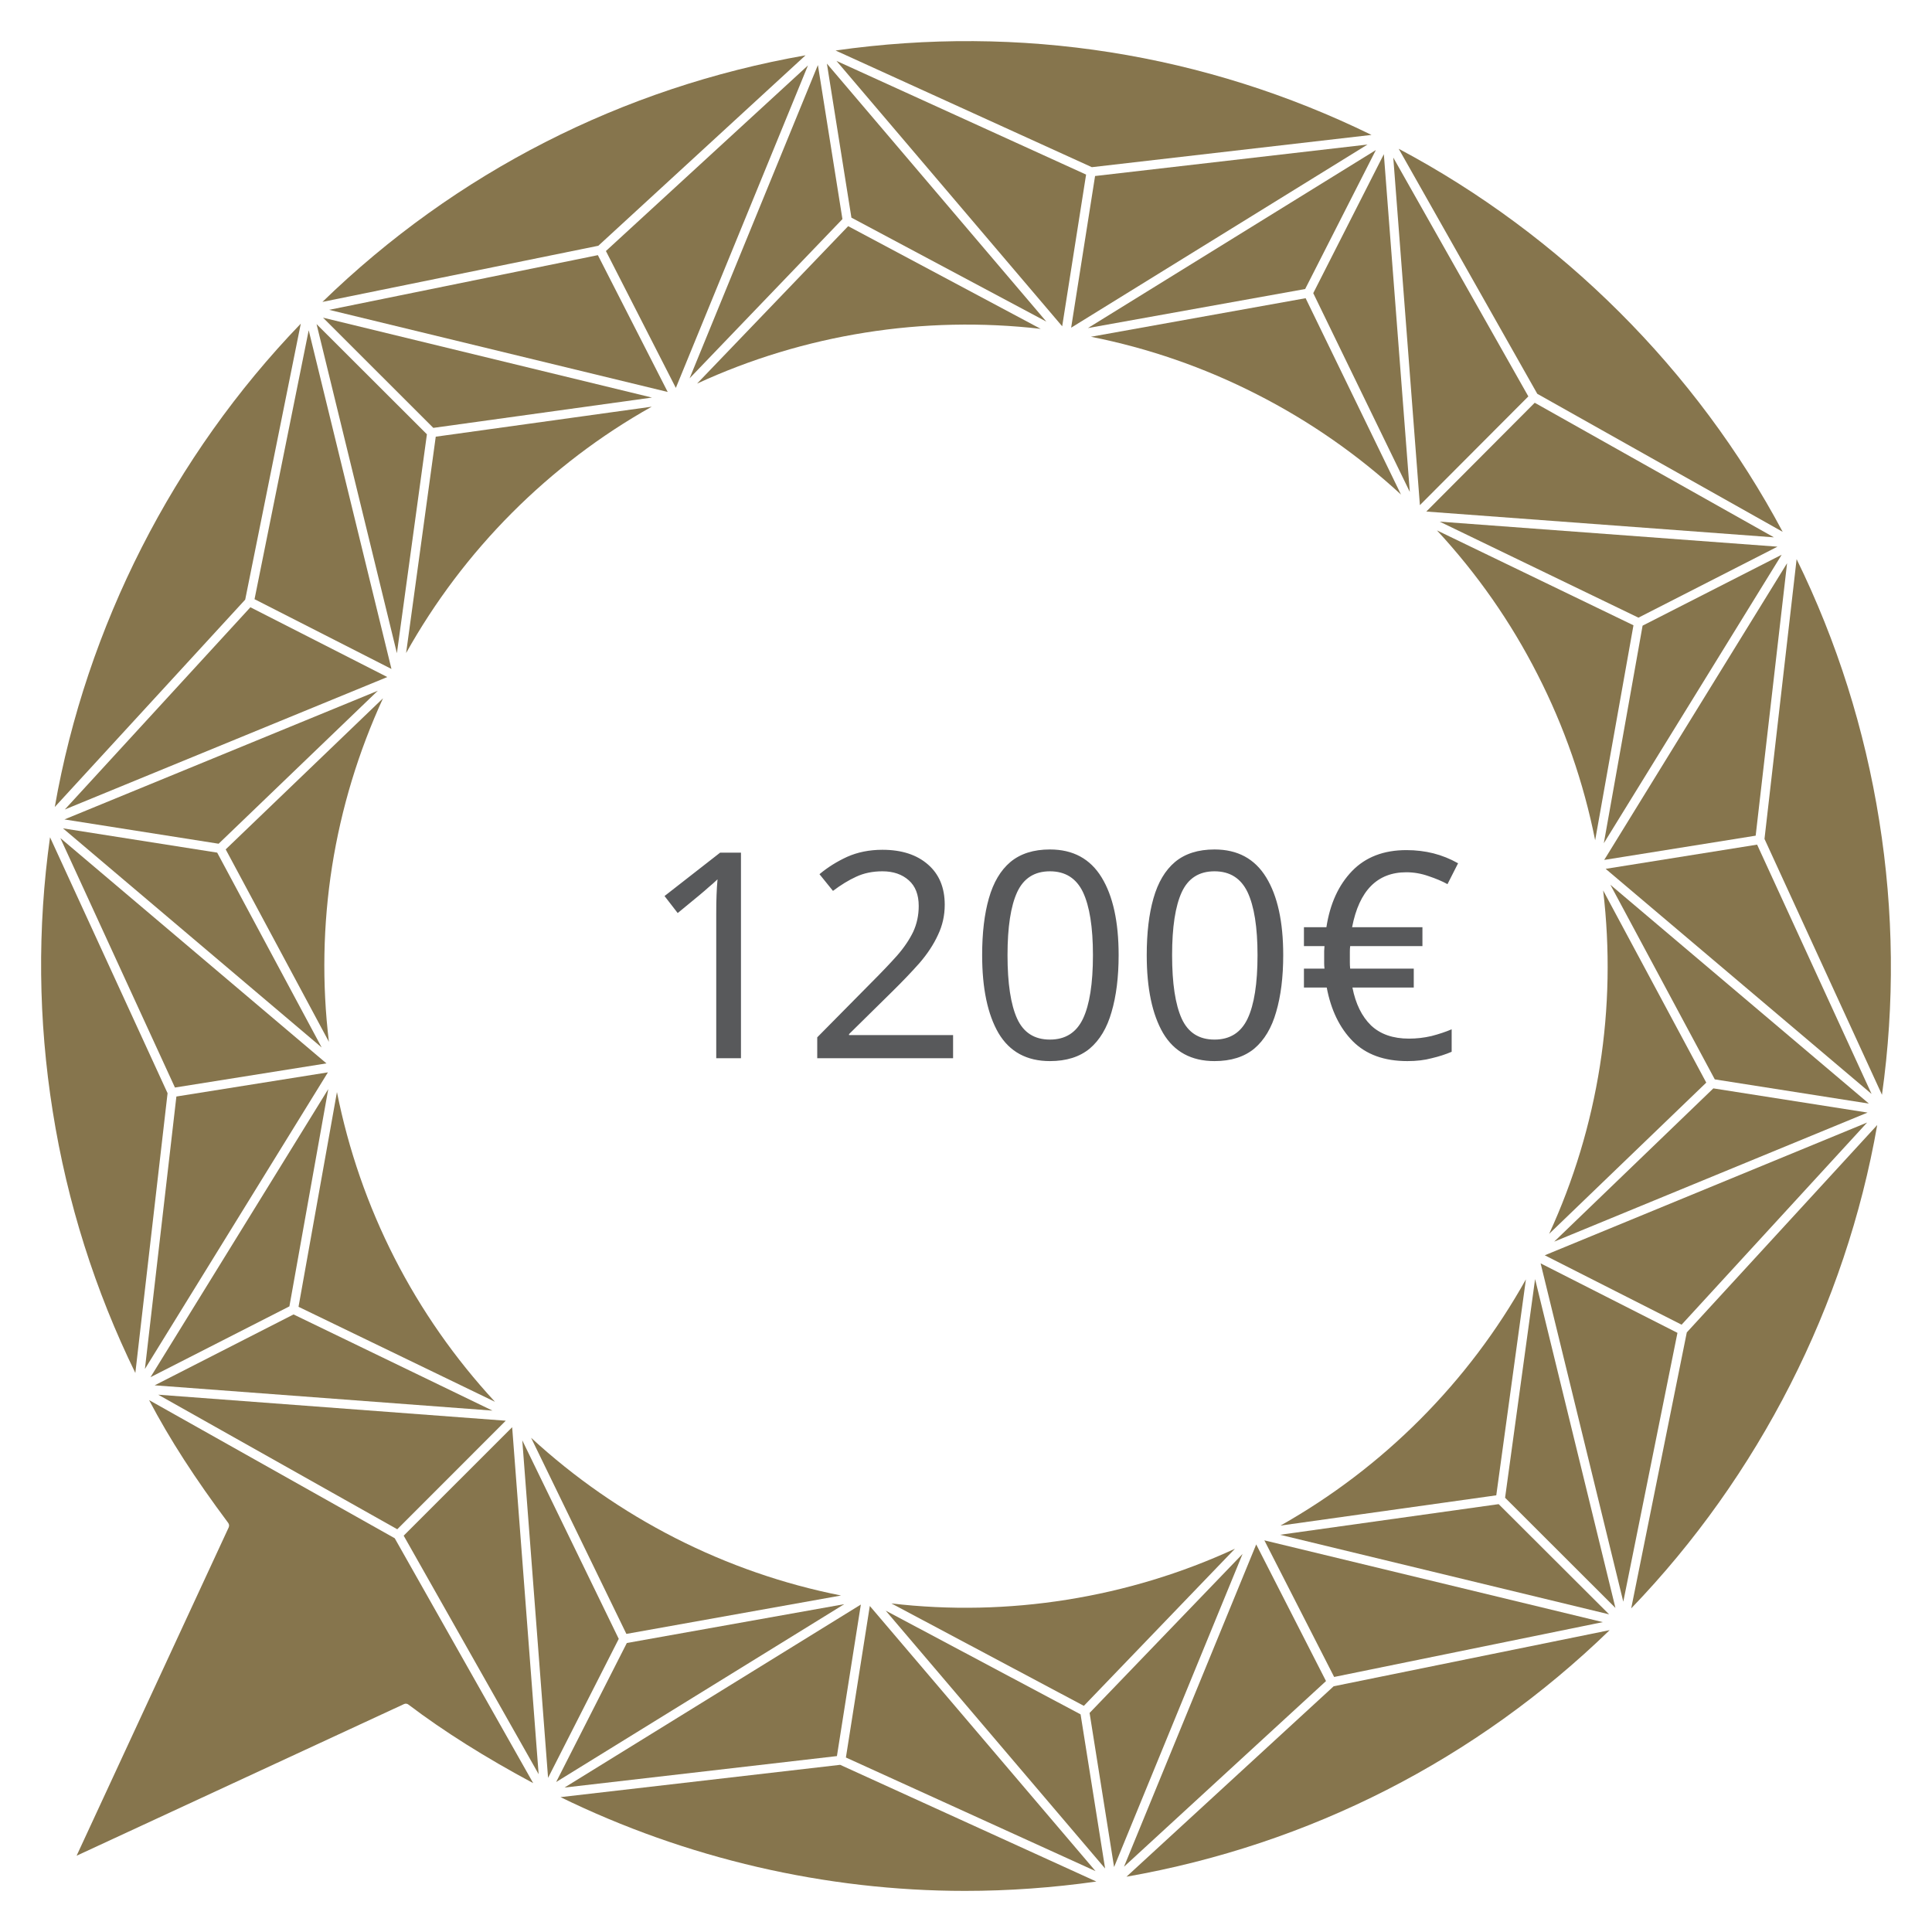
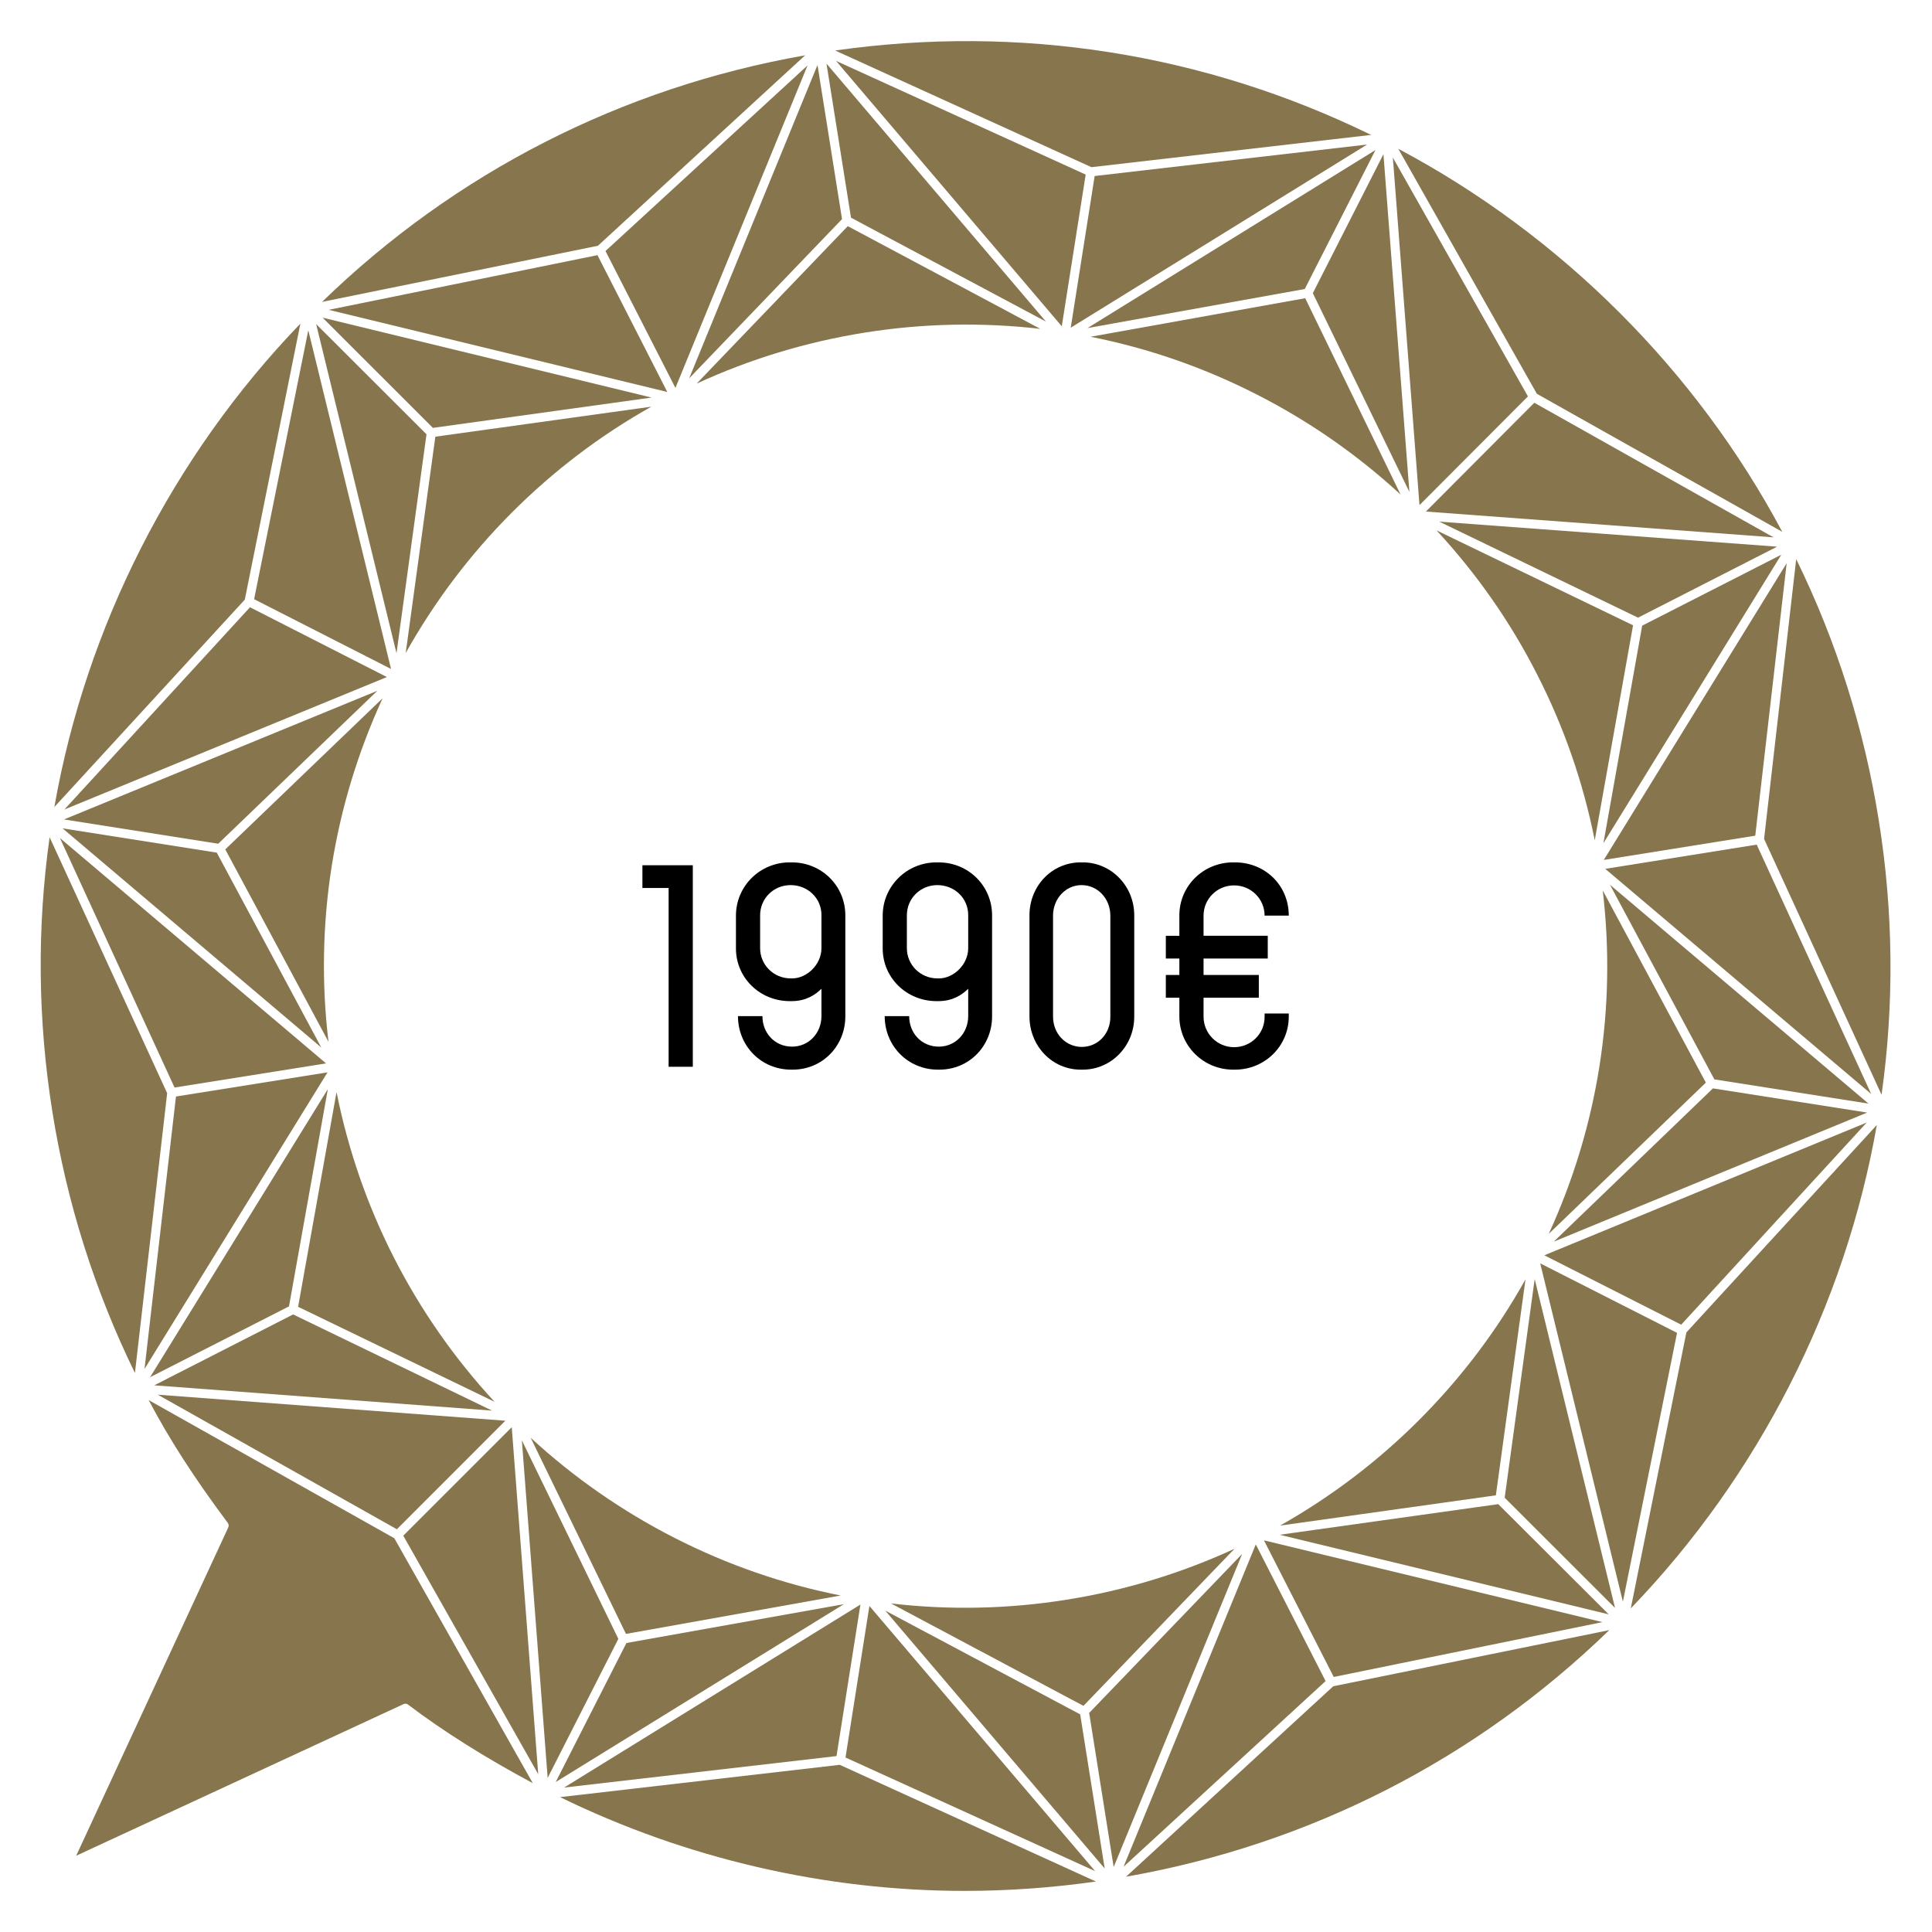
<svg xmlns="http://www.w3.org/2000/svg" version="1.1" id="Layer_1" x="0px" y="0px" width="94px" height="94px" viewBox="0 0 94 94" enable-background="new 0 0 94 94" xml:space="preserve">
  <g>
    <g>
-       <path fill="#86754D" d="M24.082,68.203l-9.546-4.616l-0.011-0.008l1.869-10.445c0.562,2.815,1.501,5.524,2.8,8.071    C20.497,63.754,22.137,66.1,24.082,68.203" />
-       <polygon fill="#86754D" points="24.919,69.44 26.207,86.322 19.641,74.717   " />
-       <path fill="#86754D" d="M30.476,79.496l-4.636-9.542c2.103,1.938,4.459,3.575,7.014,4.878c2.558,1.302,5.267,2.243,8.067,2.796    l-10.442,1.868H30.476z" />
-       <polygon fill="#86754D" points="25.411,70.078 30.105,79.738 26.666,86.501   " />
-       <polygon fill="#86754D" points="41.076,78.05 27.059,86.703 30.498,79.939   " />
-       <polygon fill="#86754D" points="41.884,78.068 40.728,85.39 40.72,85.441 27.466,86.972   " />
-       <path fill="#86754D" d="M53.342,91.545c-2.118,0.3-4.265,0.455-6.39,0.455c-6.78,0-13.566-1.575-19.681-4.562l13.606-1.572    L53.342,91.545z" />
-       <polygon fill="#86754D" points="42.32,78.137 53.302,91.038 41.157,85.51   " />
-       <polygon fill="#86754D" points="53.768,90.91 43.094,78.365 52.575,83.411   " />
-       <path fill="#86754D" d="M51.911,77.833c2.837-0.451,5.583-1.285,8.174-2.48l-7.351,7.644l-9.363-4.983    C46.204,78.347,49.084,78.285,51.911,77.833" />
-       <polygon fill="#86754D" points="60.456,75.606 54.205,90.84 53.013,83.342   " />
-       <polygon fill="#86754D" points="64.515,81.79 64.515,81.792 54.693,90.818 54.689,90.818 61.12,75.143   " />
-       <path fill="#86754D" d="M54.807,91.31l10.083-9.267h0.004l13.423-2.73C71.83,85.606,63.729,89.743,54.807,91.31" />
-       <polygon fill="#86754D" points="77.982,78.923 64.912,81.591 61.517,74.945   " />
-       <polygon fill="#86754D" points="78.29,78.545 62.28,74.673 72.916,73.183   " />
-       <path fill="#86754D" d="M74.242,62.246l-1.442,10.508l-10.498,1.472c2.485-1.402,4.769-3.135,6.791-5.164    C71.118,67.032,72.846,64.745,74.242,62.246" />
-       <polygon fill="#86754D" points="74.689,62.231 78.598,78.233 73.229,72.871   " />
-       <polygon fill="#86754D" points="81.615,64.849 78.98,77.929 74.958,61.468   " />
-       <polygon fill="#86754D" points="90.843,54.616 81.817,64.452 75.159,61.075   " />
-       <path fill="#86754D" d="M82.07,64.827l9.265-10.09c-1.535,8.776-5.76,17.074-11.97,23.518L82.07,64.827z" />
-       <polygon fill="#86754D" points="90.865,54.132 75.618,60.411 83.362,52.954   " />
-       <path fill="#86754D" d="M78,43.323l5.017,9.351l-0.007,0.007l-7.638,7.352c1.196-2.603,2.025-5.344,2.47-8.17    C78.286,49.041,78.337,46.175,78,43.323" />
-       <polygon fill="#86754D" points="90.931,53.695 83.436,52.517 83.432,52.517 78.352,43.048   " />
-       <polygon fill="#86754D" points="91.06,53.225 78.122,42.273 85.491,41.095   " />
-       <path fill="#86754D" d="M91.566,53.266l-5.716-12.449l1.563-13.612c1.964,4.008,3.314,8.283,4.02,12.724    C92.142,44.365,92.187,48.847,91.566,53.266" />
-       <polygon fill="#86754D" points="78.051,41.836 78.14,41.697 81.645,36.005 86.949,27.402 85.421,40.659 78.158,41.822   " />
-       <polygon fill="#86754D" points="86.685,26.991 86.578,27.167 78.033,41.026 79.919,30.441   " />
-       <path fill="#86754D" d="M69.914,25.806l9.561,4.617l-1.864,10.459c-0.562-2.815-1.502-5.523-2.805-8.07    C73.507,30.257,71.863,27.909,69.914,25.806" />
-       <polygon fill="#86754D" points="86.482,26.598 79.717,30.052 70.047,25.38   " />
-       <polygon fill="#86754D" points="86.31,26.144 69.396,24.889 74.671,19.596   " />
-       <path fill="#86754D" d="M68.053,7.239c7.906,4.198,14.494,10.772,18.682,18.637l-11.94-6.716L68.053,7.239z" />
-       <polygon fill="#86754D" points="74.359,19.288 69.084,24.577 67.789,7.668 74.359,19.284   " />
-       <polygon fill="#86754D" points="68.593,23.934 63.895,14.263 67.33,7.503   " />
-       <path fill="#86754D" d="M68.164,24.062c-2.103-1.938-4.46-3.578-7.014-4.877c-2.562-1.307-5.271-2.246-8.071-2.8l10.445-1.876    L68.164,24.062z" />
-       <polygon fill="#86754D" points="66.941,7.301 63.502,14.062 52.932,15.962   " />
-       <polygon fill="#86754D" points="66.534,7.033 52.116,15.944 53.28,8.564   " />
-       <path fill="#86754D" d="M40.654,2.457c8.971-1.277,17.955,0.136,26.075,4.107l-13.606,1.57L40.654,2.457z" />
-       <polygon fill="#86754D" points="52.843,8.494 51.68,15.875 40.698,2.963   " />
-       <polygon fill="#86754D" points="50.909,15.647 41.425,10.59 40.232,3.095   " />
-       <path fill="#86754D" d="M41.267,11.004L50.634,16c-2.834-0.327-5.718-0.268-8.541,0.183c-2.841,0.452-5.583,1.285-8.178,2.481    L41.267,11.004z" />
-       <polygon fill="#86754D" points="40.988,10.66 33.552,18.407 39.718,3.349 39.795,3.165   " />
-       <polygon fill="#86754D" points="29.481,12.212 39.311,3.183 32.884,18.869 32.88,18.869 29.481,12.215   " />
-       <path fill="#86754D" d="M39.193,2.691L29.11,11.958h-0.004l-13.418,2.731C22.17,8.395,30.27,4.258,39.193,2.691" />
-       <polygon fill="#86754D" points="32.487,19.071 16.014,15.075 29.089,12.414   " />
-       <polygon fill="#86754D" points="31.72,19.343 21.083,20.818 15.717,15.456   " />
-       <path fill="#86754D" d="M31.709,19.787c-2.492,1.398-4.772,3.134-6.801,5.167c-2.023,2.029-3.751,4.319-5.149,6.819l1.442-10.526    L31.709,19.787z" />
-       <polygon fill="#86754D" points="20.771,21.13 19.311,31.781 15.402,15.769   " />
-       <polygon fill="#86754D" points="15.02,16.069 19.046,32.548 12.384,29.153   " />
-       <path fill="#86754D" d="M14.635,15.746L11.93,29.175L2.665,39.264C4.203,30.489,8.424,22.19,14.635,15.746" />
-       <polygon fill="#86754D" points="12.183,29.546 18.844,32.941 3.154,39.385   " />
-       <polygon fill="#86754D" points="18.382,33.608 10.637,41.051 3.135,39.869   " />
-       <path fill="#86754D" d="M18.635,33.975c-1.196,2.606-2.03,5.344-2.478,8.177c-0.444,2.83-0.496,5.704-0.154,8.537l-5.022-9.363    L18.635,33.975z" />
-       <polygon fill="#86754D" points="10.567,41.484 15.651,50.964 3.065,40.303   " />
-       <polygon fill="#86754D" points="15.883,51.738 8.512,52.913 2.937,40.776   " />
-       <path fill="#86754D" d="M2.434,40.736l5.719,12.453L6.585,66.8c-1.959-4.007-3.314-8.283-4.019-12.724    C1.858,49.639,1.814,45.15,2.434,40.736" />
-       <polygon fill="#86754D" points="15.952,52.179 7.051,66.606 8.582,53.35 15.952,52.175   " />
-       <polygon fill="#86754D" points="24.607,69.124 19.329,74.405 7.698,67.858   " />
-       <polygon fill="#86754D" points="23.96,68.632 7.525,67.402 14.282,63.953   " />
-       <polygon fill="#86754D" points="15.971,52.99 14.081,63.56 7.323,67.006   " />
-       <path fill="#86754D" d="M25.943,86.758c-2.308-1.236-4.349-2.518-6.067-3.82c-0.062-0.052-0.151-0.063-0.224-0.025L3.727,90.289    l7.399-15.972c0.033-0.074,0.026-0.159-0.025-0.224c-1.623-2.176-2.831-4.044-3.847-5.972l11.951,6.721L25.943,86.758z" />
+       <path fill="#86754D" d="M24.062,68.203l-9.546-4.616l-0.011-0.008l1.869-10.445c0.562,2.815,1.501,5.524,2.8,8.071    C20.477,63.754,22.117,66.1,24.062,68.203" />
+       <polygon fill="#86754D" points="24.899,69.44 26.187,86.322 19.621,74.717   " />
+       <path fill="#86754D" d="M30.456,79.496l-4.636-9.542c2.103,1.938,4.459,3.575,7.014,4.878c2.558,1.302,5.267,2.243,8.067,2.796    l-10.442,1.868H30.456z" />
+       <polygon fill="#86754D" points="25.391,70.078 30.085,79.738 26.646,86.501   " />
+       <polygon fill="#86754D" points="41.056,78.05 27.039,86.703 30.478,79.939   " />
+       <polygon fill="#86754D" points="41.864,78.068 40.708,85.39 40.7,85.441 27.446,86.972   " />
+       <path fill="#86754D" d="M53.322,91.545c-2.118,0.3-4.265,0.455-6.39,0.455c-6.78,0-13.566-1.575-19.681-4.562l13.606-1.572    L53.322,91.545z" />
+       <polygon fill="#86754D" points="42.3,78.137 53.282,91.038 41.137,85.51   " />
+       <polygon fill="#86754D" points="53.748,90.91 43.074,78.365 52.555,83.411   " />
+       <path fill="#86754D" d="M51.891,77.833c2.837-0.451,5.583-1.285,8.174-2.48l-7.351,7.644l-9.363-4.983    C46.184,78.347,49.064,78.285,51.891,77.833" />
+       <polygon fill="#86754D" points="60.436,75.606 54.185,90.84 52.993,83.342   " />
+       <polygon fill="#86754D" points="64.495,81.79 64.495,81.792 54.673,90.818 54.669,90.818 61.1,75.143   " />
+       <path fill="#86754D" d="M54.787,91.31l10.083-9.267h0.004l13.423-2.73C71.81,85.606,63.709,89.743,54.787,91.31" />
+       <polygon fill="#86754D" points="77.962,78.923 64.892,81.591 61.497,74.945   " />
+       <polygon fill="#86754D" points="78.27,78.545 62.26,74.673 72.896,73.183   " />
+       <path fill="#86754D" d="M74.222,62.246l-1.442,10.508l-10.498,1.472c2.485-1.402,4.769-3.135,6.791-5.164    C71.098,67.032,72.826,64.745,74.222,62.246" />
+       <polygon fill="#86754D" points="74.669,62.231 78.578,78.233 73.209,72.871   " />
+       <polygon fill="#86754D" points="81.595,64.849 78.96,77.929 74.938,61.468   " />
+       <polygon fill="#86754D" points="90.823,54.616 81.797,64.452 75.139,61.075   " />
+       <path fill="#86754D" d="M82.05,64.827l9.265-10.09c-1.535,8.776-5.76,17.074-11.97,23.518L82.05,64.827z" />
+       <polygon fill="#86754D" points="90.845,54.132 75.598,60.411 83.342,52.954   " />
+       <path fill="#86754D" d="M77.98,43.323l5.017,9.351l-0.007,0.007l-7.638,7.352c1.196-2.603,2.025-5.344,2.47-8.17    C78.266,49.041,78.317,46.175,77.98,43.323" />
+       <polygon fill="#86754D" points="90.911,53.695 83.416,52.517 83.412,52.517 78.332,43.048   " />
+       <polygon fill="#86754D" points="91.04,53.225 78.102,42.273 85.471,41.095   " />
+       <path fill="#86754D" d="M91.546,53.266l-5.716-12.449l1.563-13.612c1.964,4.008,3.314,8.283,4.02,12.724    C92.122,44.365,92.167,48.847,91.546,53.266" />
+       <polygon fill="#86754D" points="78.031,41.836 78.12,41.697 81.625,36.005 86.929,27.402 85.401,40.659 78.138,41.822   " />
+       <polygon fill="#86754D" points="86.665,26.991 86.558,27.167 78.013,41.026 79.899,30.441   " />
+       <path fill="#86754D" d="M69.894,25.806l9.561,4.617l-1.864,10.459c-0.562-2.815-1.502-5.523-2.805-8.07    C73.487,30.257,71.843,27.909,69.894,25.806" />
+       <polygon fill="#86754D" points="86.462,26.598 79.697,30.052 70.027,25.38   " />
+       <polygon fill="#86754D" points="86.29,26.144 69.376,24.889 74.651,19.596   " />
+       <path fill="#86754D" d="M68.033,7.239c7.906,4.198,14.494,10.772,18.682,18.637l-11.94-6.716L68.033,7.239z" />
+       <polygon fill="#86754D" points="74.339,19.288 69.064,24.577 67.769,7.668 74.339,19.284   " />
+       <polygon fill="#86754D" points="68.573,23.934 63.875,14.263 67.31,7.503   " />
+       <path fill="#86754D" d="M68.144,24.062c-2.103-1.938-4.46-3.578-7.014-4.877c-2.562-1.307-5.271-2.246-8.071-2.8l10.445-1.876    L68.144,24.062z" />
+       <polygon fill="#86754D" points="66.921,7.301 63.482,14.062 52.912,15.962   " />
+       <polygon fill="#86754D" points="66.514,7.033 52.096,15.944 53.26,8.564   " />
+       <path fill="#86754D" d="M40.634,2.457c8.971-1.277,17.955,0.136,26.075,4.107l-13.606,1.57L40.634,2.457z" />
+       <polygon fill="#86754D" points="52.823,8.494 51.66,15.875 40.678,2.963   " />
+       <polygon fill="#86754D" points="50.889,15.647 41.405,10.59 40.212,3.095   " />
+       <path fill="#86754D" d="M41.247,11.004L50.614,16c-2.834-0.327-5.718-0.268-8.541,0.183c-2.841,0.452-5.583,1.285-8.178,2.481    L41.247,11.004z" />
+       <polygon fill="#86754D" points="40.968,10.66 33.532,18.407 39.698,3.349 39.775,3.165   " />
+       <polygon fill="#86754D" points="29.461,12.212 39.291,3.183 32.864,18.869 32.86,18.869 29.461,12.215   " />
+       <path fill="#86754D" d="M39.173,2.691L29.09,11.958h-0.004l-13.418,2.731C22.15,8.395,30.25,4.258,39.173,2.691" />
+       <polygon fill="#86754D" points="32.467,19.071 15.994,15.075 29.069,12.414   " />
+       <polygon fill="#86754D" points="31.7,19.343 21.063,20.818 15.697,15.456   " />
+       <path fill="#86754D" d="M31.689,19.787c-2.492,1.398-4.772,3.134-6.801,5.167c-2.023,2.029-3.751,4.319-5.149,6.819l1.442-10.526    L31.689,19.787z" />
+       <polygon fill="#86754D" points="20.751,21.13 19.291,31.781 15.382,15.769   " />
+       <polygon fill="#86754D" points="15,16.069 19.026,32.548 12.364,29.153   " />
+       <path fill="#86754D" d="M14.615,15.746L11.91,29.175L2.645,39.264C4.183,30.489,8.404,22.19,14.615,15.746" />
+       <polygon fill="#86754D" points="12.163,29.546 18.824,32.941 3.134,39.385   " />
+       <polygon fill="#86754D" points="18.362,33.608 10.617,41.051 3.115,39.869   " />
+       <path fill="#86754D" d="M18.615,33.975c-1.196,2.606-2.03,5.344-2.478,8.177c-0.444,2.83-0.496,5.704-0.154,8.537l-5.022-9.363    L18.615,33.975z" />
+       <polygon fill="#86754D" points="10.547,41.484 15.631,50.964 3.045,40.303   " />
+       <polygon fill="#86754D" points="15.863,51.738 8.492,52.913 2.917,40.776   " />
+       <path fill="#86754D" d="M2.414,40.736l5.719,12.453L6.565,66.8c-1.959-4.007-3.314-8.283-4.019-12.724    C1.838,49.639,1.794,45.15,2.414,40.736" />
+       <polygon fill="#86754D" points="15.932,52.179 7.031,66.606 8.562,53.35 15.932,52.175   " />
+       <polygon fill="#86754D" points="24.587,69.124 19.309,74.405 7.678,67.858   " />
+       <polygon fill="#86754D" points="23.94,68.632 7.505,67.402 14.262,63.953   " />
+       <polygon fill="#86754D" points="15.951,52.99 14.061,63.56 7.303,67.006   " />
+       <path fill="#86754D" d="M25.923,86.758c-2.308-1.236-4.349-2.518-6.067-3.82c-0.062-0.052-0.151-0.063-0.224-0.025L3.707,90.289    l7.399-15.972c0.033-0.074,0.026-0.159-0.025-0.224c-1.623-2.176-2.831-4.044-3.847-5.972l11.951,6.721L25.923,86.758z" />
    </g>
-     <text transform="matrix(1 0 0 1 31.0825 51.4863)" fill="#58595B" font-family="'Decima'" font-size="14">1200€</text>
+     <g>
+       <path d="M31.256,42.098h2.452v9.805h-1.177v-8.699h-1.275V42.098z" />
+       <path d="M39.967,48.107c-0.294,0.294-0.756,0.602-1.443,0.602h-0.098c-1.457,0-2.619-1.134-2.619-2.563v-1.597    c0-1.429,1.163-2.591,2.619-2.591h0.098c1.457,0,2.605,1.148,2.605,2.577v4.917c0,1.429-1.106,2.591-2.563,2.591h-0.07    c-1.471,0-2.591-1.163-2.591-2.605h1.19c0,0.827,0.603,1.485,1.443,1.485c0.812,0,1.429-0.658,1.429-1.485V48.107z M39.967,46.132    v-1.611c0-0.827-0.672-1.457-1.499-1.457c-0.826,0-1.485,0.645-1.485,1.471v1.597c0,0.812,0.659,1.471,1.485,1.471h0.084    C39.239,47.603,39.967,46.944,39.967,46.132z" />
+       <path d="M47.107,48.107c-0.294,0.294-0.756,0.602-1.443,0.602h-0.098c-1.457,0-2.619-1.134-2.619-2.563v-1.597    c0-1.429,1.163-2.591,2.619-2.591h0.098c1.457,0,2.605,1.148,2.605,2.577v4.917c0,1.429-1.106,2.591-2.563,2.591h-0.07    c-1.471,0-2.592-1.163-2.592-2.605h1.191c0,0.827,0.602,1.485,1.443,1.485c0.812,0,1.429-0.658,1.429-1.485V48.107z     M47.107,46.132v-1.611c0-0.827-0.672-1.457-1.499-1.457c-0.826,0-1.485,0.645-1.485,1.471v1.597c0,0.812,0.659,1.471,1.485,1.471    h0.084C46.379,47.603,47.107,46.944,47.107,46.132z" />
+       <path d="M55.186,49.465c0,1.429-1.121,2.578-2.507,2.578h-0.098c-1.401,0-2.493-1.163-2.493-2.591v-4.917    c0-1.429,1.092-2.577,2.493-2.577h0.098c1.387,0,2.507,1.148,2.507,2.577V49.465z M54.023,44.549c0-0.826-0.616-1.485-1.401-1.485    c-0.771,0-1.387,0.659-1.387,1.485v4.917c0,0.827,0.616,1.471,1.401,1.471c0.771,0,1.387-0.63,1.387-1.457V44.549z" />
+       <path d="M61.682,46.636h-3.124v0.799h2.689v1.106h-2.689v0.924c0,0.812,0.658,1.485,1.485,1.485c0.826,0,1.485-0.658,1.485-1.471    v-0.168h1.176v0.154c0,1.429-1.163,2.578-2.619,2.578h-0.084c-1.457,0-2.62-1.163-2.62-2.591v-0.911h-0.658v-1.106h0.658v-0.799    h-0.658v-1.106h0.658v-0.995c0-1.429,1.163-2.577,2.62-2.577h0.084c1.457,0,2.619,1.106,2.619,2.591h-1.176    c0-0.812-0.659-1.471-1.485-1.471c-0.827,0-1.485,0.658-1.485,1.471v0.98h3.124V46.636z" />
+     </g>
  </g>
</svg>
